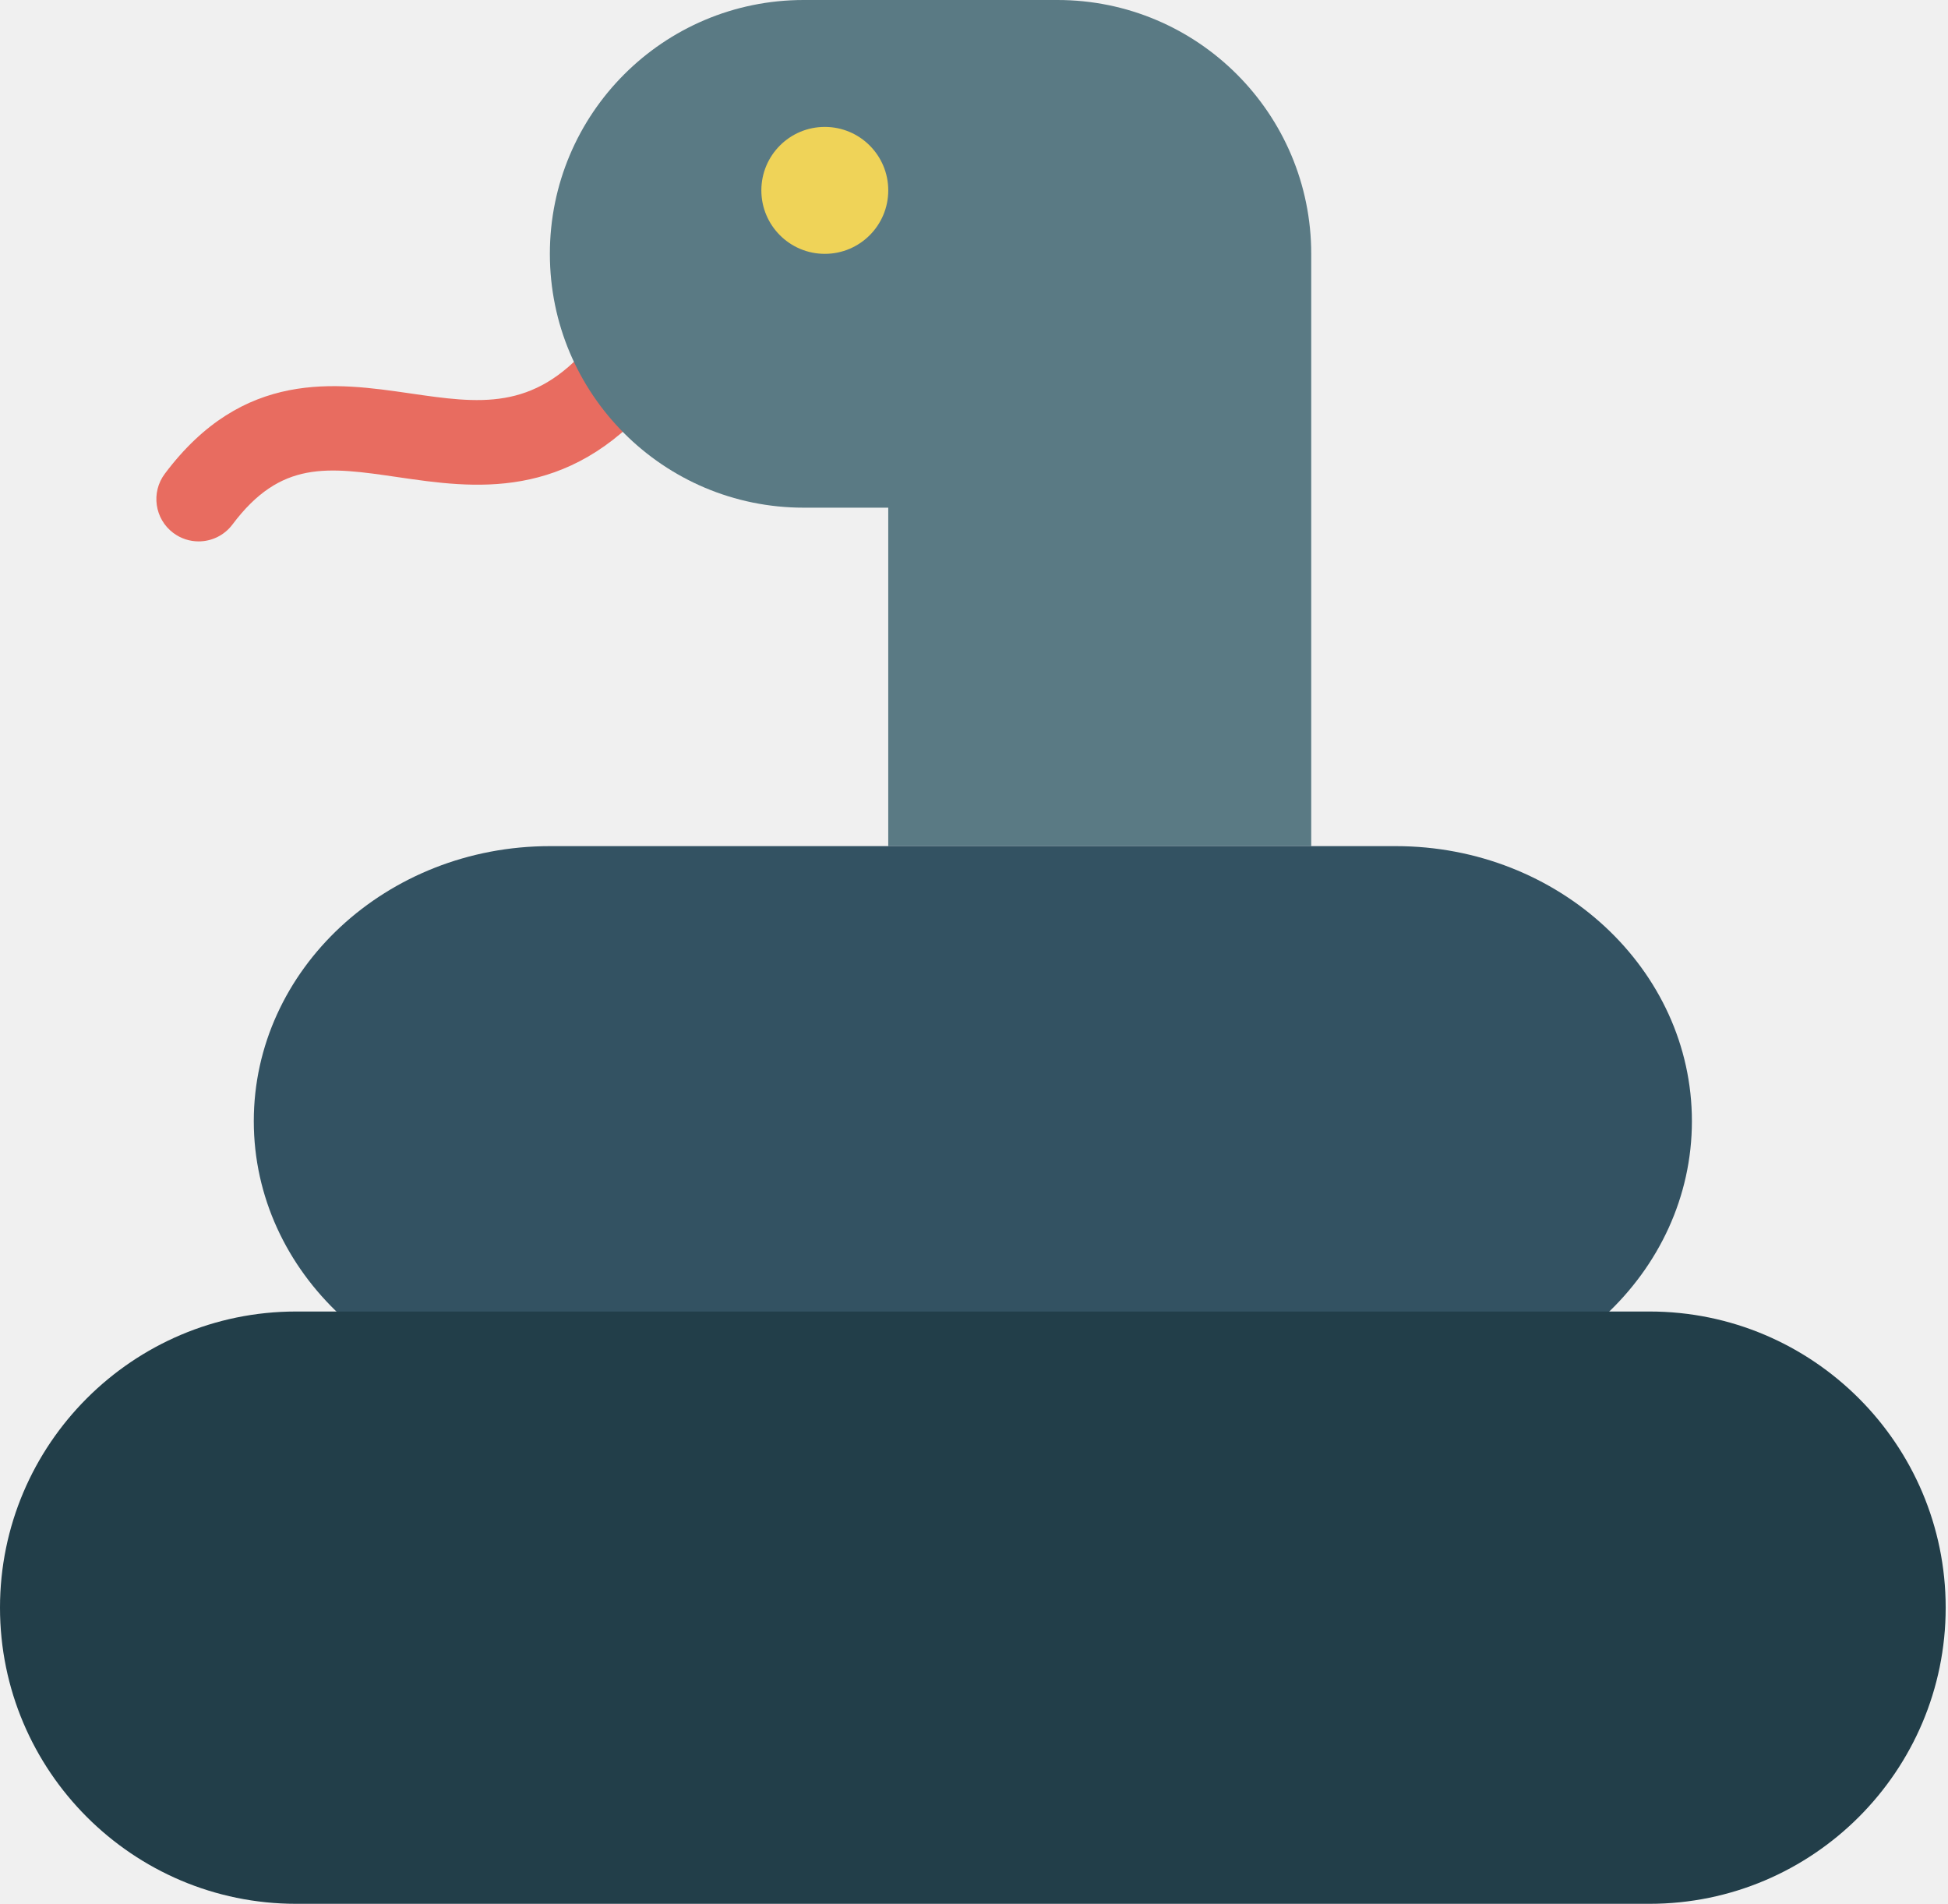
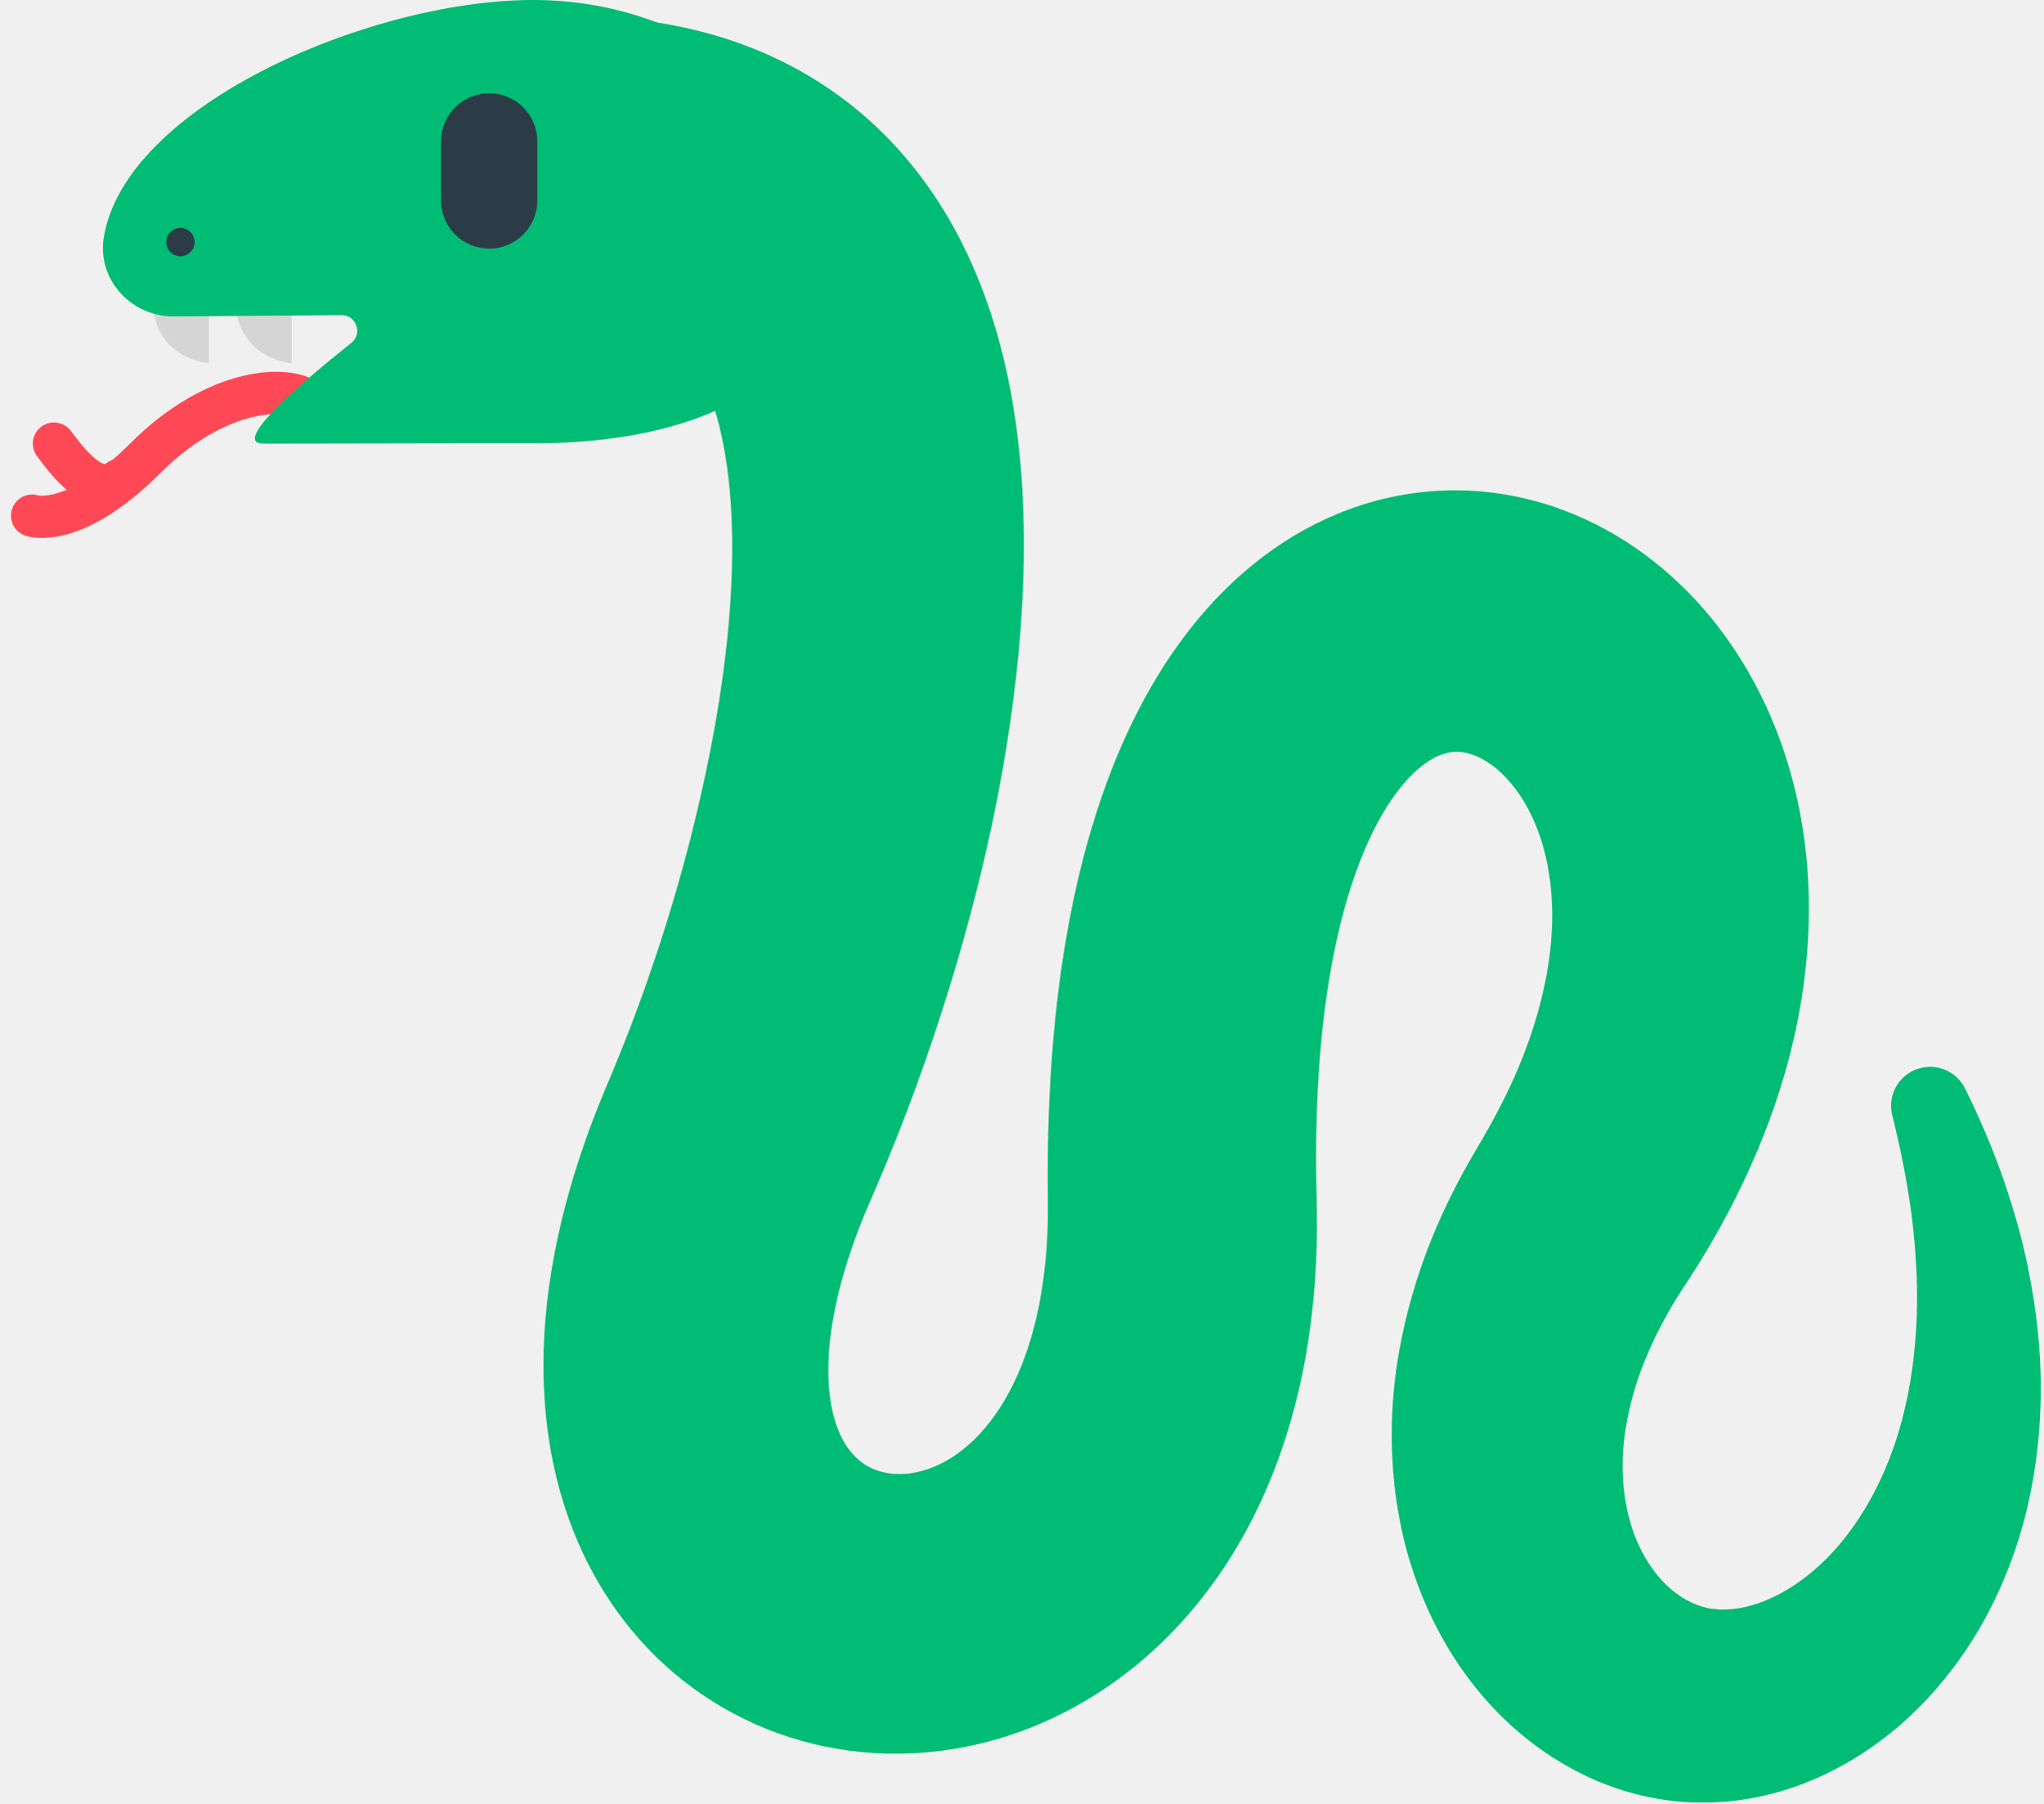
- <svg xmlns="http://www.w3.org/2000/svg" width="131px" height="128px" viewBox="93 64 131 128" version="1.1">
-   <defs />
-   <g id="nature-color_snake" stroke="none" stroke-width="1" fill="none" fill-rule="evenodd" transform="translate(93, 64)">
-     <g id="Group">
-       <path d="M13.357,36.4 C12.764,36.4 12.165,36.214 11.653,35.831 C10.396,34.889 10.142,33.106 11.085,31.85 C16.362,24.811 22.585,25.725 27.585,26.45 C32.21,27.122 35.861,27.658 39.644,23.222 C40.665,22.022 42.458,21.878 43.656,22.903 C44.85,23.922 44.993,25.717 43.975,26.911 C38.147,33.744 31.831,32.822 26.762,32.081 C22.022,31.389 18.886,30.931 15.635,35.261 C15.076,36.008 14.222,36.4 13.357,36.4 L13.357,36.4 Z" id="Shape" fill="#E86C60" />
-       <path d="M88.178,56.889 L88.178,17.067 C88.178,7.641 80.537,0 71.111,0 L54.044,0 C44.619,0 36.978,7.641 36.978,17.067 L36.978,17.067 C36.978,26.492 44.619,34.133 54.044,34.133 L59.733,34.133 L59.733,56.889 L88.178,56.889 L88.178,56.889 Z" id="Shape" fill="#5A7A84" />
-       <path d="M93.867,56.889 L36.978,56.889 C25.999,56.889 17.067,65.183 17.067,75.378 C17.067,85.572 25.999,93.867 36.978,93.867 C38.549,93.867 39.822,92.594 39.822,91.022 L91.022,91.022 C91.022,92.594 92.296,93.867 93.867,93.867 C104.846,93.867 113.778,85.572 113.778,75.378 C113.778,65.183 104.846,56.889 93.867,56.889 L93.867,56.889 Z" id="Shape" fill="#335262" />
-       <path d="M110.933,88.178 L19.911,88.178 C8.932,88.178 0,97.111 0,108.089 C0,119.067 8.932,128 19.911,128 L110.933,128 C121.912,128 130.844,119.067 130.844,108.089 C130.844,97.111 121.912,88.178 110.933,88.178 L110.933,88.178 Z" id="Shape" fill="#223E49" />
-       <ellipse id="Oval" fill="#EFD358" cx="55.467" cy="12.8" rx="4.267" ry="4.267" />
+ <svg xmlns="http://www.w3.org/2000/svg" xmlns:xlink="http://www.w3.org/1999/xlink" width="145px" height="128px" viewBox="0 0 145 128" version="1.1">
+   <defs>
+     <polygon id="path-1" points="0.164 126.826 114.646 126.826 114.646 0.069 0.164 0.069" />
+   </defs>
+   <g id="Page-1" stroke="none" stroke-width="1" fill="none" fill-rule="evenodd">
+     <g id="Page-1-Copy-5" transform="translate(2, 0)">
+       <path d="M20.09,28.631 C18.697,27.238 13.435,27.393 8.328,32.5 C3.221,37.607 0.28,36.59 0.28,36.59" id="Stroke-1" stroke="#FF4856" stroke-width="3" stroke-linecap="round" />
+       <path d="M12.816,21.012 L12.816,25.768 C12.816,25.768 8.792,25.524 8.792,21.012 L12.816,21.012 Z" id="Fill-3" fill="#D5D5D5" />
+       <path d="M18.697,21.012 L18.697,25.768 C18.697,25.768 14.673,25.524 14.673,21.012 L18.697,21.012 Z" id="Fill-5" fill="#D5D5D5" />
+       <g id="Group-9" transform="translate(28.18349, 1.084771)">
+         <mask id="mask-2" fill="white">
+           <use xlink:href="#path-1" />
+         </mask>
+         <g id="Clip-8" />
+         <path d="M10.667,0.07 C10.667,0.07 10.755,0.071 10.93,0.073 C11.017,0.074 11.126,0.075 11.256,0.076 C11.436,0.081 11.645,0.086 11.882,0.092 C12.433,0.108 12.975,0.136 13.679,0.19 C14.374,0.241 15.193,0.33 16.127,0.462 C17.996,0.745 20.374,1.22 23.168,2.318 C24.561,2.867 26.049,3.58 27.565,4.509 C29.076,5.441 30.617,6.586 32.059,7.962 C33.504,9.332 34.855,10.919 36.031,12.655 C37.209,14.39 38.212,16.268 39.037,18.215 C40.688,22.119 41.63,26.269 42.102,30.481 C42.571,34.7 42.578,39.007 42.258,43.393 C41.935,47.78 41.279,52.249 40.345,56.801 C39.402,61.352 38.172,65.983 36.661,70.688 C35.905,73.041 35.075,75.411 34.167,77.8 C33.712,78.994 33.239,80.193 32.741,81.396 C32.488,81.997 32.233,82.599 31.978,83.204 C31.746,83.744 31.513,84.285 31.279,84.829 L31.021,85.456 L30.747,86.156 C30.571,86.623 30.4,87.09 30.24,87.557 C29.92,88.49 29.64,89.421 29.404,90.341 C28.938,92.179 28.651,93.985 28.607,95.624 C28.554,97.264 28.747,98.729 29.115,99.858 C29.48,100.999 29.992,101.775 30.552,102.319 C31.113,102.863 31.77,103.231 32.628,103.41 C33.477,103.586 34.515,103.545 35.61,103.179 C36.705,102.816 37.848,102.131 38.909,101.111 C39.97,100.089 40.942,98.731 41.741,97.098 C42.541,95.466 43.154,93.56 43.565,91.492 C43.968,89.419 44.176,87.187 44.185,84.867 L44.182,83.869 L44.173,82.808 C44.173,82.057 44.17,81.215 44.185,80.46 C44.202,78.926 44.263,77.378 44.344,75.825 C44.52,72.717 44.819,69.575 45.33,66.391 C45.84,63.21 46.544,59.988 47.575,56.736 C48.611,53.487 49.965,50.195 51.92,46.955 C52.906,45.338 54.037,43.735 55.394,42.199 C56.743,40.664 58.321,39.194 60.153,37.902 C61.98,36.61 64.09,35.511 66.388,34.767 C68.684,34.02 71.168,33.648 73.621,33.714 C76.075,33.775 78.482,34.266 80.679,35.08 C82.881,35.893 84.878,37.019 86.637,38.33 C90.164,40.961 92.74,44.295 94.543,47.779 C96.351,51.274 97.396,54.944 97.875,58.539 C98.351,62.141 98.256,65.669 97.786,69.019 C97.31,72.37 96.453,75.547 95.346,78.518 C94.24,81.493 92.894,84.267 91.406,86.862 C91.036,87.513 90.647,88.144 90.258,88.771 L89.664,89.701 L89.195,90.414 L88.832,90.984 C88.714,91.167 88.583,91.398 88.458,91.602 C88.211,92.024 87.976,92.446 87.754,92.87 C86.866,94.562 86.156,96.256 85.702,97.929 C85.474,98.764 85.298,99.591 85.168,100.404 C85.046,101.217 84.982,102.016 84.972,102.796 C84.961,104.352 85.172,105.827 85.58,107.149 C85.985,108.473 86.605,109.629 87.329,110.55 C88.053,111.474 88.883,112.144 89.716,112.557 C89.925,112.657 90.134,112.752 90.345,112.829 C90.557,112.901 90.769,112.965 90.985,113.014 L91.147,113.044 L91.188,113.053 C91.344,113.058 91.015,113.056 91.09,113.058 L91.284,113.071 L91.627,113.094 C91.65,113.097 91.674,113.102 91.698,113.11 C91.706,113.121 91.797,113.117 91.85,113.121 C91.912,113.122 91.972,113.131 92.036,113.127 C92.161,113.125 92.288,113.129 92.418,113.118 C93.453,113.066 94.62,112.757 95.744,112.204 C96.872,111.657 97.962,110.889 98.946,109.984 C99.933,109.078 100.807,108.028 101.568,106.912 C103.091,104.671 104.133,102.157 104.795,99.691 C105.451,97.216 105.738,94.786 105.837,92.55 C105.882,91.431 105.874,90.36 105.836,89.345 C105.785,88.331 105.721,87.373 105.631,86.479 C105.457,84.689 105.194,83.16 104.961,81.919 C104.725,80.677 104.507,79.724 104.354,79.082 C104.2,78.439 104.12,78.107 104.12,78.107 L104.1,78.026 C103.744,76.54 104.66,75.046 106.146,74.69 C107.432,74.381 108.725,75.027 109.28,76.17 C109.28,76.17 109.443,76.505 109.758,77.154 C110.068,77.807 110.512,78.785 111.05,80.089 C111.585,81.394 112.185,83.036 112.776,85.028 C113.372,87.019 113.916,89.371 114.282,92.093 C114.654,94.812 114.794,97.915 114.446,101.346 C114.093,104.769 113.245,108.547 111.406,112.367 C110.496,114.276 109.327,116.184 107.851,118.008 C106.377,119.832 104.587,121.573 102.403,123.053 C100.227,124.529 97.649,125.777 94.661,126.402 C94.29,126.483 93.909,126.547 93.526,126.607 C93.336,126.64 93.14,126.659 92.946,126.684 C92.743,126.707 92.578,126.732 92.328,126.748 L91.626,126.793 L91.192,126.816 L90.998,126.826 L90.552,126.822 L89.935,126.81 C88.289,126.745 86.631,126.464 85.038,125.972 C81.845,124.985 78.956,123.186 76.606,120.926 C74.244,118.665 72.414,115.933 71.104,113.002 C70.444,111.535 69.927,110.014 69.524,108.464 C69.137,106.912 68.868,105.332 68.722,103.745 C68.437,100.571 68.605,97.37 69.209,94.28 C69.803,91.187 70.765,88.193 72.034,85.37 C72.351,84.664 72.686,83.968 73.035,83.281 C73.216,82.935 73.38,82.609 73.579,82.246 C73.777,81.891 73.975,81.536 74.174,81.179 C74.485,80.647 74.797,80.113 75.11,79.578 C75.376,79.114 75.639,78.647 75.89,78.177 C76.902,76.303 77.767,74.377 78.432,72.431 C79.094,70.486 79.564,68.525 79.806,66.601 C79.921,65.64 79.978,64.689 79.976,63.757 C79.964,62.828 79.905,61.914 79.768,61.038 C79.512,59.283 78.99,57.655 78.257,56.293 C77.531,54.93 76.585,53.843 75.651,53.176 C75.186,52.84 74.73,52.607 74.319,52.465 C73.905,52.321 73.539,52.265 73.2,52.264 C72.859,52.264 72.536,52.317 72.168,52.443 C71.802,52.573 71.385,52.775 70.922,53.116 C69.996,53.778 68.917,54.991 67.97,56.603 C67.017,58.217 66.188,60.196 65.53,62.356 C64.869,64.517 64.371,66.86 64.009,69.285 C63.644,71.711 63.427,74.23 63.31,76.783 C63.257,78.063 63.218,79.348 63.218,80.646 C63.213,81.307 63.222,81.88 63.227,82.544 L63.27,84.727 C63.328,88.06 63.114,91.48 62.519,94.946 C61.913,98.409 60.921,101.926 59.346,105.356 C57.776,108.78 55.599,112.111 52.734,115.003 C49.874,117.887 46.305,120.307 42.233,121.779 C38.175,123.257 33.614,123.767 29.138,122.989 C26.904,122.603 24.699,121.903 22.637,120.893 C20.573,119.887 18.656,118.578 16.982,117.05 C15.306,115.522 13.881,113.777 12.727,111.945 C11.57,110.112 10.692,108.192 10.04,106.283 C8.738,102.45 8.338,98.692 8.389,95.219 C8.444,91.734 8.958,88.504 9.679,85.483 C10.044,83.973 10.466,82.516 10.93,81.105 C11.161,80.4 11.405,79.707 11.654,79.022 C11.782,78.682 11.91,78.343 12.037,78.005 C12.18,77.647 12.322,77.289 12.464,76.932 C12.707,76.353 12.948,75.775 13.188,75.2 C13.399,74.687 13.61,74.176 13.819,73.666 C14.233,72.644 14.627,71.618 15.007,70.594 C15.766,68.546 16.461,66.504 17.092,64.481 C18.355,60.436 19.364,56.471 20.122,52.679 C20.887,48.889 21.396,45.265 21.629,41.91 C21.864,38.557 21.821,35.472 21.512,32.814 C21.209,30.156 20.63,27.943 19.935,26.334 C19.237,24.71 18.474,23.719 17.766,23.052 C17.054,22.386 16.334,21.967 15.524,21.645 C14.724,21.326 13.863,21.136 13.106,21.022 C12.722,20.97 12.373,20.927 12.055,20.906 C11.749,20.881 11.438,20.866 11.301,20.862 C11.26,20.86 11.221,20.859 11.184,20.857 C11.163,20.856 11.143,20.855 11.124,20.854 C11.089,20.854 11.055,20.853 11.022,20.853 C10.893,20.851 10.784,20.85 10.696,20.849 C10.522,20.847 10.433,20.846 10.433,20.846 C4.696,20.78 0.099,16.075 0.165,10.338 C0.231,4.601 4.936,0.004 10.673,0.07 L10.667,0.07 Z" id="Fill-7" fill="#00BC74" mask="url(#mask-2)" />
+       </g>
+       <path d="M56.869,17.735 C56.723,27.353 47.305,31.498 35.759,31.452 C32.111,31.438 22.049,31.476 16.685,31.476 C14.309,31.476 19.548,27.023 22.929,24.333 C23.753,23.678 23.285,22.353 22.232,22.361 L10.326,22.449 C7.471,22.47 5.098,20.085 5.316,17.239 C5.324,17.139 5.334,17.044 5.348,16.953 C6.785,7.402 24.685,-0.172 36.23,0.003 C47.775,0.178 57.015,8.118 56.869,17.735" id="Fill-10" fill="#00BC74" />
+       <path d="M32.717,6.617 C34.602,6.617 36.131,8.146 36.131,10.031 L36.131,14.228 C36.131,16.114 34.602,17.643 32.717,17.643 C30.831,17.643 29.302,16.114 29.302,14.228 L29.302,10.031 C29.302,8.146 30.831,6.617 32.717,6.617" id="Fill-12" fill="#2C3C47" />
+       <path d="M1.828,31.476 C2.292,32.036 4.612,35.593 6.47,34.047" id="Stroke-14" stroke="#FF4856" stroke-width="3" stroke-linecap="round" />
+       <path d="M11.81,17.178 C11.81,17.734 11.36,18.184 10.804,18.184 C10.249,18.184 9.798,17.734 9.798,17.178 C9.798,16.623 10.249,16.172 10.804,16.172 C11.36,16.172 11.81,16.623 11.81,17.178" id="Fill-16" fill="#2C3C47" />
    </g>
  </g>
</svg>
